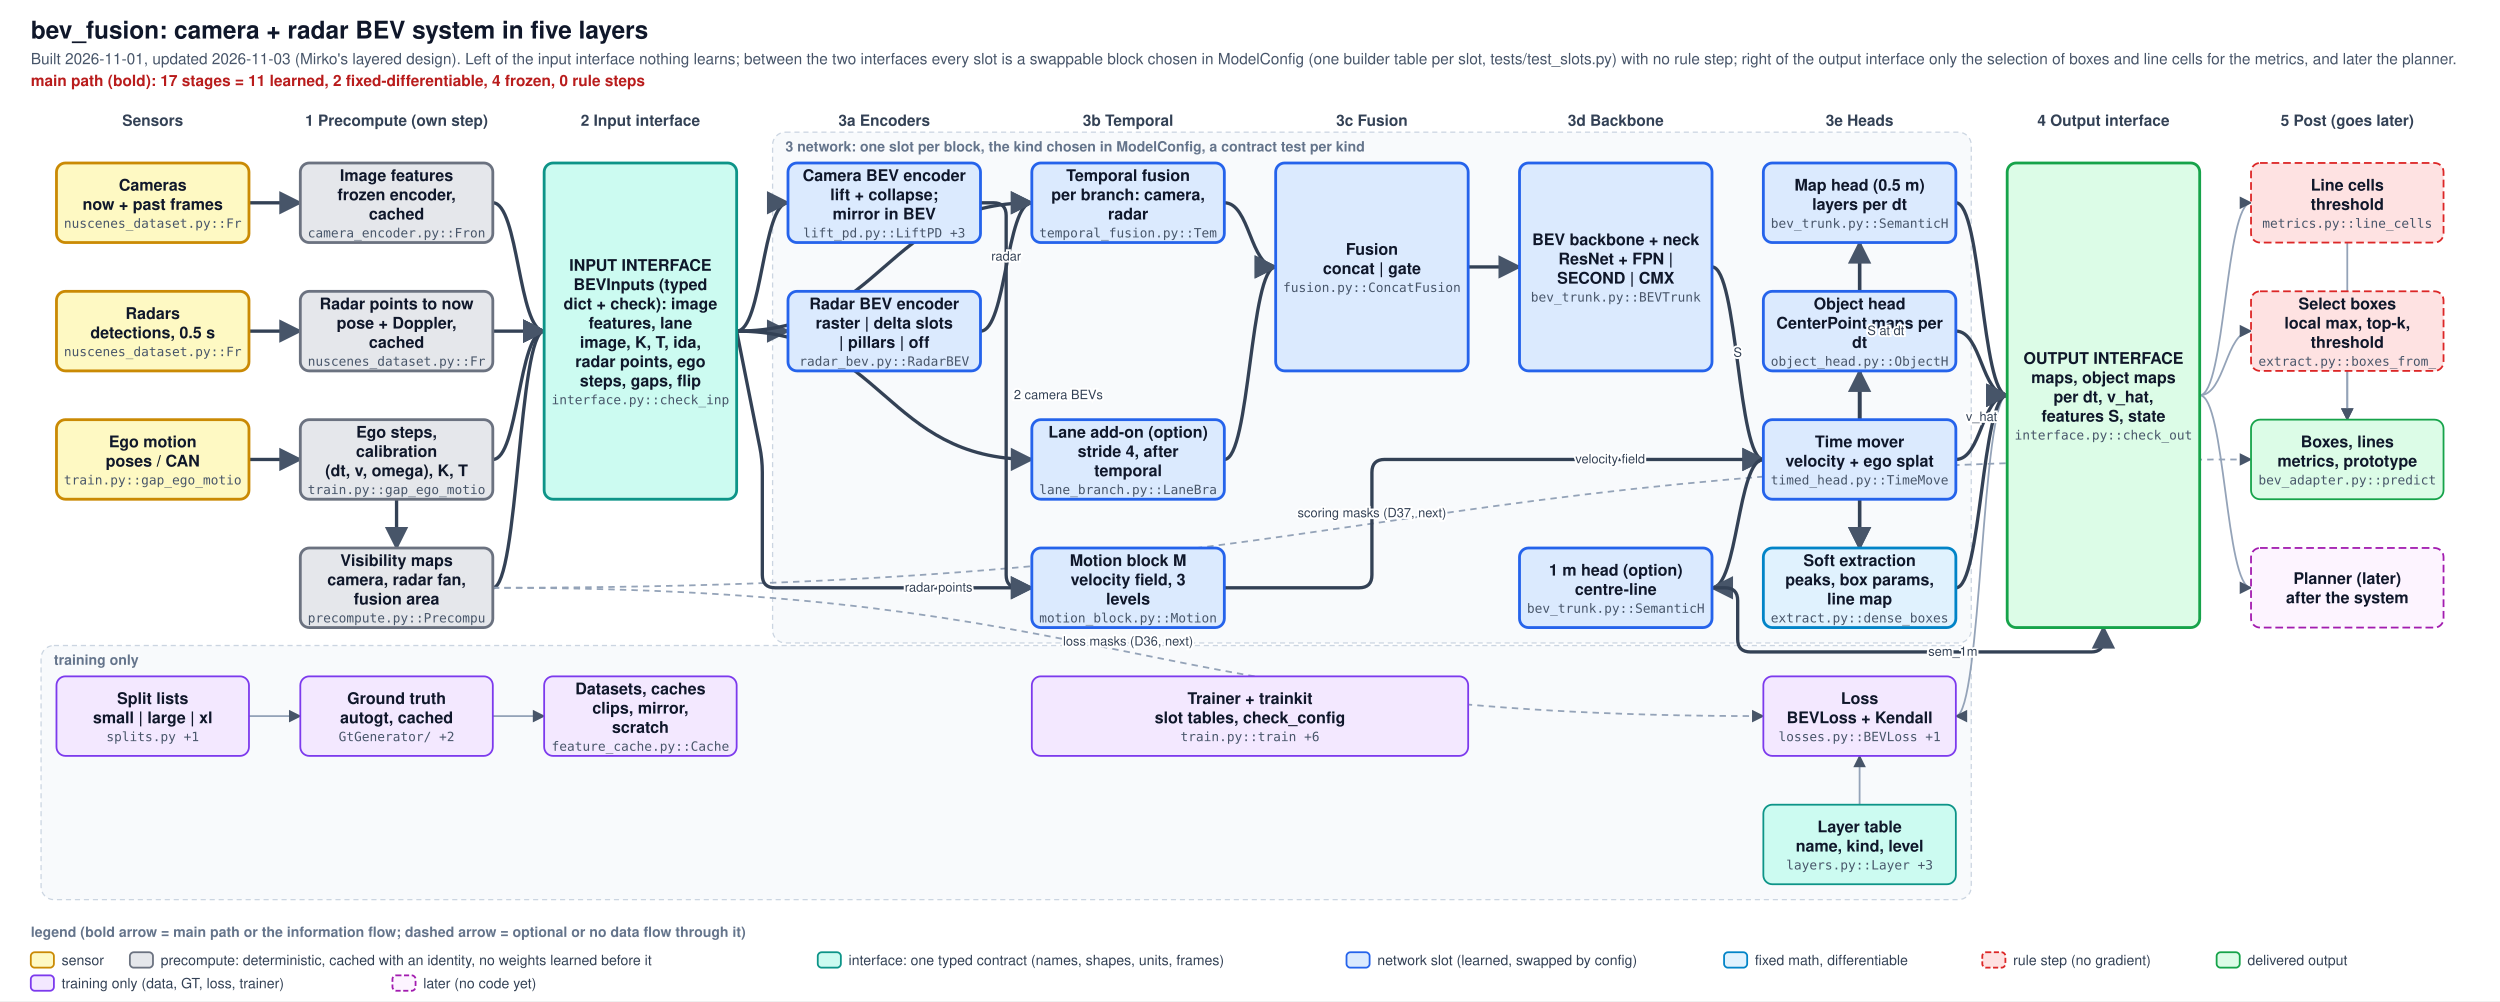
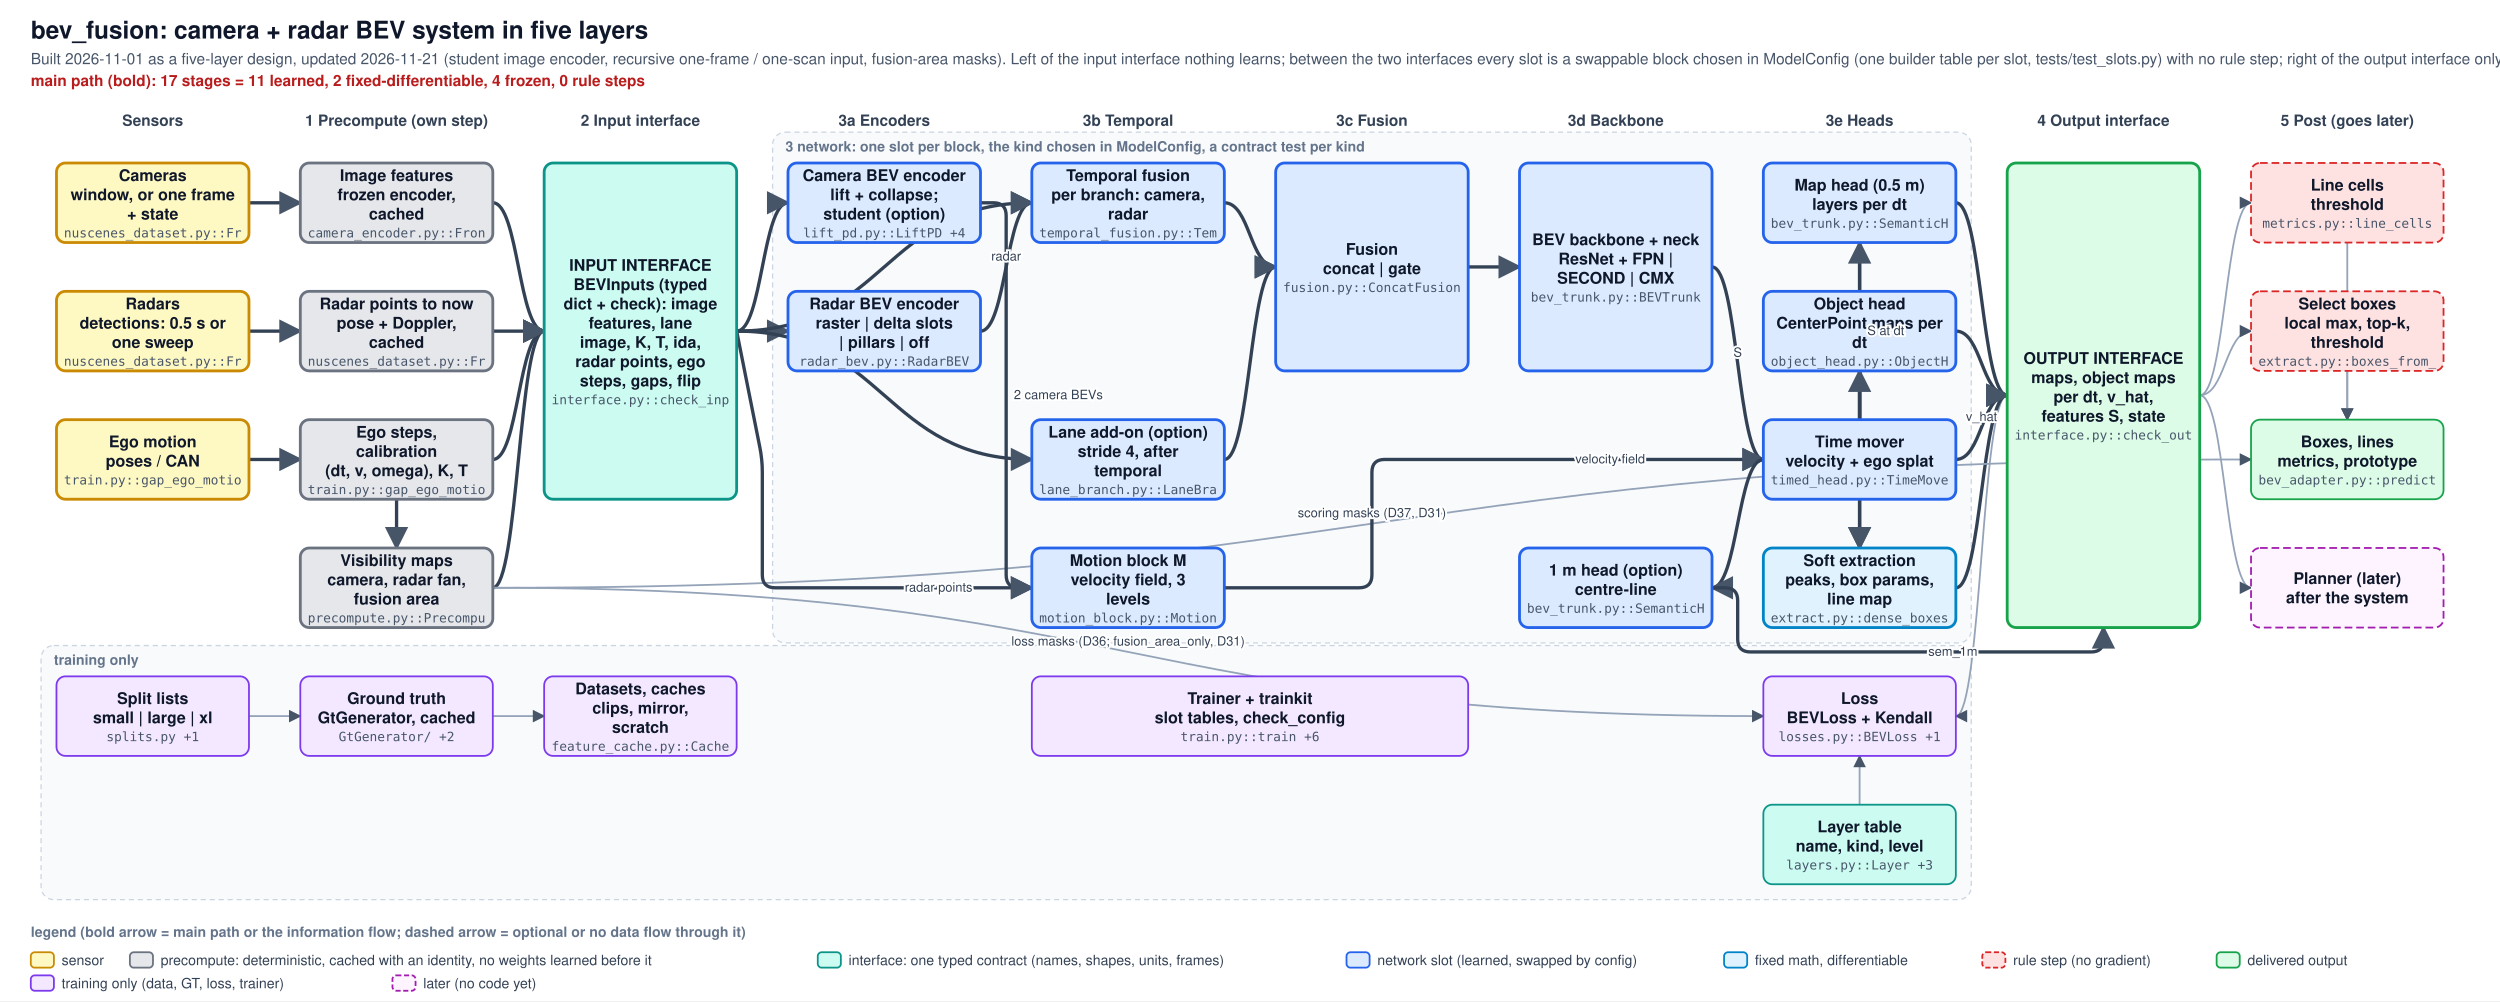
<svg xmlns="http://www.w3.org/2000/svg" viewBox="0 0 1948 780" width="1948" height="780" font-family="Segoe UI, Helvetica, Arial, sans-serif">
  <defs>
    <marker id="ah" viewBox="0 0 10 10" refX="9" refY="5" markerWidth="7" markerHeight="7" orient="auto-start-reverse">
      <path d="M0,0 L10,5 L0,10 z" fill="#475569" />
    </marker>
  </defs>
  <rect width="1948" height="780" fill="#ffffff" />
  <text x="24" y="30" font-size="19" font-weight="700" fill="#0f172a">bev_fusion: camera + radar BEV system in five layers</text>
-   <text x="24" y="50" font-size="12" fill="#475569">Built 2026-11-01, updated 2026-11-03 (Mirko's layered design). Left of the input interface nothing learns; between the two interfaces every slot is a swappable block chosen in ModelConfig (one builder table per slot, tests/test_slots.py) with no rule step; right of the output interface only the selection of boxes and line cells for the metrics, and later the planner.</text>
+   <text x="24" y="50" font-size="12" fill="#475569">Built 2026-11-01 as a five-layer design, updated 2026-11-21 (student image encoder, recursive one-frame / one-scan input, fusion-area masks). Left of the input interface nothing learns; between the two interfaces every slot is a swappable block chosen in ModelConfig (one builder table per slot, tests/test_slots.py) with no rule step; right of the output interface only the selection of boxes and line cells for the metrics, and later the planner.</text>
  <text x="24" y="67" font-size="12" font-weight="600" fill="#b91c1c">main path (bold): 17 stages = 11 learned, 2 fixed-differentiable, 4 frozen, 0 rule steps</text>
  <text x="119.0" y="98" font-size="12" font-weight="700" text-anchor="middle" fill="#334155">Sensors</text>
  <text x="309.0" y="98" font-size="12" font-weight="700" text-anchor="middle" fill="#334155">1 Precompute (own step)</text>
  <text x="499.0" y="98" font-size="12" font-weight="700" text-anchor="middle" fill="#334155">2 Input interface</text>
  <text x="689.0" y="98" font-size="12" font-weight="700" text-anchor="middle" fill="#334155">3a Encoders</text>
  <text x="879.0" y="98" font-size="12" font-weight="700" text-anchor="middle" fill="#334155">3b Temporal</text>
  <text x="1069.0" y="98" font-size="12" font-weight="700" text-anchor="middle" fill="#334155">3c Fusion</text>
  <text x="1259.0" y="98" font-size="12" font-weight="700" text-anchor="middle" fill="#334155">3d Backbone</text>
  <text x="1449.0" y="98" font-size="12" font-weight="700" text-anchor="middle" fill="#334155">3e Heads</text>
  <text x="1639.0" y="98" font-size="12" font-weight="700" text-anchor="middle" fill="#334155">4 Output interface</text>
  <text x="1829.0" y="98" font-size="12" font-weight="700" text-anchor="middle" fill="#334155">5 Post (goes later)</text>
  <rect x="602.0" y="103.0" width="934.0" height="398.0" rx="10" fill="#f8fafc" stroke="#cbd5e1" stroke-dasharray="4 3" />
  <rect x="32.0" y="503.0" width="1504.0" height="198.0" rx="10" fill="#f8fafc" stroke="#cbd5e1" stroke-dasharray="4 3" />
  <path d="M194.0,158.0 C214.0,158.0 214.0,158.0 234.0,158.0" fill="none" stroke="#334155" stroke-width="2.6" marker-end="url(#ah)" />
  <path d="M194.0,258.0 C214.0,258.0 214.0,258.0 234.0,258.0" fill="none" stroke="#334155" stroke-width="2.6" marker-end="url(#ah)" />
  <path d="M194.0,358.0 C214.0,358.0 214.0,358.0 234.0,358.0" fill="none" stroke="#334155" stroke-width="2.6" marker-end="url(#ah)" />
  <path d="M384.0,158.0 C404.0,158.0 404.0,258.0 424.0,258.0" fill="none" stroke="#334155" stroke-width="2.6" marker-end="url(#ah)" />
  <path d="M384.0,258.0 C404.0,258.0 404.0,258.0 424.0,258.0" fill="none" stroke="#334155" stroke-width="2.6" marker-end="url(#ah)" />
  <path d="M384.0,358.0 C404.0,358.0 404.0,258.0 424.0,258.0" fill="none" stroke="#334155" stroke-width="2.6" marker-end="url(#ah)" />
  <path d="M574.0,258.0 C594.0,258.0 594.0,158.0 614.0,158.0" fill="none" stroke="#334155" stroke-width="2.6" marker-end="url(#ah)" />
  <path d="M574.0,258.0 C594.0,258.0 594.0,258.0 614.0,258.0" fill="none" stroke="#334155" stroke-width="2.6" marker-end="url(#ah)" />
  <path d="M954.0,158.0 C974.0,158.0 974.0,208.0 994.0,208.0" fill="none" stroke="#334155" stroke-width="2.6" marker-end="url(#ah)" />
  <path d="M1144.0,208.0 C1164.0,208.0 1164.0,208.0 1184.0,208.0" fill="none" stroke="#334155" stroke-width="2.6" marker-end="url(#ah)" />
  <path d="M1334.0,208.0 C1354.0,208.0 1354.0,358.0 1374.0,358.0" fill="none" stroke="#334155" stroke-width="2.6" marker-end="url(#ah)" />
  <path d="M1524.0,158.0 C1544.0,158.0 1544.0,308.0 1564.0,308.0" fill="none" stroke="#334155" stroke-width="2.6" marker-end="url(#ah)" />
  <path d="M1524.0,258.0 C1544.0,258.0 1544.0,308.0 1564.0,308.0" fill="none" stroke="#334155" stroke-width="2.6" marker-end="url(#ah)" />
  <path d="M1714.0,308.0 C1734.0,308.0 1734.0,158.0 1754.0,158.0" fill="none" stroke="#94a3b8" stroke-width="1.4" marker-end="url(#ah)" />
  <path d="M1714.0,308.0 C1734.0,308.0 1734.0,258.0 1754.0,258.0" fill="none" stroke="#94a3b8" stroke-width="1.4" marker-end="url(#ah)" />
  <path d="M1829.0,189.0 C1829.0,258.0 1829.0,258.0 1829.0,327.0" fill="none" stroke="#94a3b8" stroke-width="1.4" marker-end="url(#ah)" />
  <path d="M1829.0,289.0 C1829.0,308.0 1829.0,308.0 1829.0,327.0" fill="none" stroke="#94a3b8" stroke-width="1.4" marker-end="url(#ah)" />
  <path d="M384.0,558.0 C404.0,558.0 404.0,558.0 424.0,558.0" fill="none" stroke="#94a3b8" stroke-width="1.4" marker-end="url(#ah)" />
  <path d="M1564.0,308.0 C1544.0,308.0 1544.0,558.0 1524.0,558.0" fill="none" stroke="#94a3b8" stroke-width="1.4" marker-end="url(#ah)" />
  <path d="M574.0,258.0 C689.0,258.0 689.0,358.0 804.0,358.0" fill="none" stroke="#334155" stroke-width="2.6" marker-end="url(#ah)" />
  <path d="M954.0,358.0 C974.0,358.0 974.0,208.0 994.0,208.0" fill="none" stroke="#334155" stroke-width="2.6" marker-end="url(#ah)" />
  <path d="M574.0,258.0 C689.0,258.0 689.0,158.0 804.0,158.0" fill="none" stroke="#334155" stroke-width="2.6" marker-end="url(#ah)" />
  <path d="M764.0,258.0 C784.0,258.0 784.0,158.0 804.0,158.0" fill="none" stroke="#334155" stroke-width="2.6" marker-end="url(#ah)" />
  <path d="M1449.0,189.0 C1449.0,308.0 1449.0,308.0 1449.0,427.0" fill="none" stroke="#334155" stroke-width="2.6" marker-end="url(#ah)" />
  <path d="M1449.0,289.0 C1449.0,358.0 1449.0,358.0 1449.0,427.0" fill="none" stroke="#334155" stroke-width="2.6" marker-end="url(#ah)" />
  <path d="M1524.0,458.0 C1544.0,458.0 1544.0,308.0 1564.0,308.0" fill="none" stroke="#334155" stroke-width="2.6" marker-end="url(#ah)" />
  <path d="M1714.0,308.0 C1734.0,308.0 1734.0,458.0 1754.0,458.0" fill="none" stroke="#94a3b8" stroke-width="1.4" marker-end="url(#ah)" />
  <path d="M309.0,389.0 C309.0,408.0 309.0,408.0 309.0,427.0" fill="none" stroke="#334155" stroke-width="2.6" marker-end="url(#ah)" />
  <path d="M384.0,458.0 C404.0,458.0 404.0,258.0 424.0,258.0" fill="none" stroke="#334155" stroke-width="2.6" marker-end="url(#ah)" />
-   <path d="M384.0,458.0 C879.0,458.0 879.0,558.0 1374.0,558.0" fill="none" stroke="#94a3b8" stroke-width="1.4" stroke-dasharray="5 4" marker-end="url(#ah)" />
-   <path d="M384.0,458.0 C1069.0,458.0 1069.0,358.0 1754.0,358.0" fill="none" stroke="#94a3b8" stroke-width="1.4" stroke-dasharray="5 4" marker-end="url(#ah)" />
+   <path d="M384.0,458.0 C879.0,458.0 879.0,558.0 1374.0,558.0" fill="none" stroke="#94a3b8" stroke-width="1.4" marker-end="url(#ah)" />
+   <path d="M384.0,458.0 C1069.0,458.0 1069.0,358.0 1754.0,358.0" fill="none" stroke="#94a3b8" stroke-width="1.4" marker-end="url(#ah)" />
  <path d="M1449.0,327.0 C1449.0,258.0 1449.0,258.0 1449.0,189.0" fill="none" stroke="#334155" stroke-width="2.6" marker-end="url(#ah)" />
  <path d="M1449.0,327.0 C1449.0,308.0 1449.0,308.0 1449.0,289.0" fill="none" stroke="#334155" stroke-width="2.6" marker-end="url(#ah)" />
  <path d="M1524.0,358.0 C1544.0,358.0 1544.0,308.0 1564.0,308.0" fill="none" stroke="#334155" stroke-width="2.6" marker-end="url(#ah)" />
  <path d="M764.0,158.0 L774.0,158.0 Q784.0,158.0 784.0,168.0 L784.0,448.0 Q784.0,458.0 794.0,458.0 L804.0,458.0" fill="none" stroke="#334155" stroke-width="2.6" marker-end="url(#ah)" />
  <path d="M574.0,258.0 L592.0,348.2 Q594.0,358.0 594.0,368.0 L594.0,448.0 Q594.0,458.0 604.0,458.0 L804.0,458.0" fill="none" stroke="#334155" stroke-width="2.6" marker-end="url(#ah)" />
  <path d="M954.0,458.0 L1059.0,458.0 Q1069.0,458.0 1069.0,448.0 L1069.0,368.0 Q1069.0,358.0 1079.0,358.0 L1374.0,358.0" fill="none" stroke="#334155" stroke-width="2.6" marker-end="url(#ah)" />
  <path d="M1374.0,358.0 C1354.0,358.0 1354.0,458.0 1334.0,458.0" fill="none" stroke="#334155" stroke-width="2.6" marker-end="url(#ah)" />
  <path d="M1334.0,458.0 L1344.0,458.0 Q1354.0,458.0 1354.0,468.0 L1354.0,498.0 Q1354.0,508.0 1364.0,508.0 L1629.5,508.0 Q1639.0,508.0 1639.0,498.5 L1639.0,489.0" fill="none" stroke="#334155" stroke-width="2.6" marker-end="url(#ah)" />
  <path d="M1449.0,627.0 C1449.0,608.0 1449.0,608.0 1449.0,589.0" fill="none" stroke="#94a3b8" stroke-width="1.4" marker-end="url(#ah)" />
  <path d="M194.0,558.0 C214.0,558.0 214.0,558.0 234.0,558.0" fill="none" stroke="#94a3b8" stroke-width="1.4" marker-end="url(#ah)" />
  <g>
    <rect x="44" y="127.0" width="150" height="62" rx="7" fill="#fef9c3" stroke="#ca8a04" stroke-width="2.2" />
-     <text x="119.0" y="148.5" font-size="12.5" font-weight="600" text-anchor="middle" fill="#0f172a">Cameras</text>
-     <text x="119.0" y="163.5" font-size="12.5" font-weight="600" text-anchor="middle" fill="#0f172a">now + past frames</text>
-     <text x="119.0" y="177.5" font-size="10" text-anchor="middle" fill="#475569" font-family="Consolas, Menlo, monospace">nuscenes_dataset.py::Fr</text>
+     <text x="119.0" y="141.0" font-size="12.5" font-weight="600" text-anchor="middle" fill="#0f172a">Cameras</text>
+     <text x="119.0" y="156.0" font-size="12.5" font-weight="600" text-anchor="middle" fill="#0f172a">window, or one frame</text>
+     <text x="119.0" y="171.0" font-size="12.5" font-weight="600" text-anchor="middle" fill="#0f172a">+ state</text>
+     <text x="119.0" y="185.0" font-size="10" text-anchor="middle" fill="#475569" font-family="Consolas, Menlo, monospace">nuscenes_dataset.py::Fr</text>
  </g>
  <g>
    <rect x="44" y="227.0" width="150" height="62" rx="7" fill="#fef9c3" stroke="#ca8a04" stroke-width="2.2" />
-     <text x="119.0" y="248.5" font-size="12.5" font-weight="600" text-anchor="middle" fill="#0f172a">Radars</text>
-     <text x="119.0" y="263.5" font-size="12.5" font-weight="600" text-anchor="middle" fill="#0f172a">detections, 0.5 s</text>
-     <text x="119.0" y="277.5" font-size="10" text-anchor="middle" fill="#475569" font-family="Consolas, Menlo, monospace">nuscenes_dataset.py::Fr</text>
+     <text x="119.0" y="241.0" font-size="12.5" font-weight="600" text-anchor="middle" fill="#0f172a">Radars</text>
+     <text x="119.0" y="256.0" font-size="12.5" font-weight="600" text-anchor="middle" fill="#0f172a">detections: 0.5 s or</text>
+     <text x="119.0" y="271.0" font-size="12.5" font-weight="600" text-anchor="middle" fill="#0f172a">one sweep</text>
+     <text x="119.0" y="285.0" font-size="10" text-anchor="middle" fill="#475569" font-family="Consolas, Menlo, monospace">nuscenes_dataset.py::Fr</text>
  </g>
  <g>
    <rect x="44" y="327.0" width="150" height="62" rx="7" fill="#fef9c3" stroke="#ca8a04" stroke-width="2.2" />
    <text x="119.0" y="348.5" font-size="12.5" font-weight="600" text-anchor="middle" fill="#0f172a">Ego motion</text>
    <text x="119.0" y="363.5" font-size="12.5" font-weight="600" text-anchor="middle" fill="#0f172a">poses / CAN</text>
    <text x="119.0" y="377.5" font-size="10" text-anchor="middle" fill="#475569" font-family="Consolas, Menlo, monospace">train.py::gap_ego_motio</text>
  </g>
  <g>
    <rect x="234" y="127.0" width="150" height="62" rx="7" fill="#e5e7eb" stroke="#6b7280" stroke-width="2.2" />
    <text x="309.0" y="141.0" font-size="12.5" font-weight="600" text-anchor="middle" fill="#0f172a">Image features</text>
    <text x="309.0" y="156.0" font-size="12.5" font-weight="600" text-anchor="middle" fill="#0f172a">frozen encoder,</text>
    <text x="309.0" y="171.0" font-size="12.5" font-weight="600" text-anchor="middle" fill="#0f172a">cached</text>
    <text x="309.0" y="185.0" font-size="10" text-anchor="middle" fill="#475569" font-family="Consolas, Menlo, monospace">camera_encoder.py::Fron</text>
  </g>
  <g>
    <rect x="234" y="227.0" width="150" height="62" rx="7" fill="#e5e7eb" stroke="#6b7280" stroke-width="2.2" />
    <text x="309.0" y="241.0" font-size="12.5" font-weight="600" text-anchor="middle" fill="#0f172a">Radar points to now</text>
    <text x="309.0" y="256.0" font-size="12.5" font-weight="600" text-anchor="middle" fill="#0f172a">pose + Doppler,</text>
    <text x="309.0" y="271.0" font-size="12.5" font-weight="600" text-anchor="middle" fill="#0f172a">cached</text>
    <text x="309.0" y="285.0" font-size="10" text-anchor="middle" fill="#475569" font-family="Consolas, Menlo, monospace">nuscenes_dataset.py::Fr</text>
  </g>
  <g>
    <rect x="234" y="327.0" width="150" height="62" rx="7" fill="#e5e7eb" stroke="#6b7280" stroke-width="2.2" />
    <text x="309.0" y="341.0" font-size="12.5" font-weight="600" text-anchor="middle" fill="#0f172a">Ego steps,</text>
    <text x="309.0" y="356.0" font-size="12.5" font-weight="600" text-anchor="middle" fill="#0f172a">calibration</text>
    <text x="309.0" y="371.0" font-size="12.5" font-weight="600" text-anchor="middle" fill="#0f172a">(dt, v, omega), K, T</text>
    <text x="309.0" y="385.0" font-size="10" text-anchor="middle" fill="#475569" font-family="Consolas, Menlo, monospace">train.py::gap_ego_motio</text>
  </g>
  <g>
    <rect x="424" y="127.0" width="150" height="262" rx="7" fill="#ccfbf1" stroke="#0d9488" stroke-width="2.2" />
    <text x="499.0" y="211.0" font-size="12.5" font-weight="600" text-anchor="middle" fill="#0f172a">INPUT INTERFACE</text>
    <text x="499.0" y="226.0" font-size="12.5" font-weight="600" text-anchor="middle" fill="#0f172a">BEVInputs (typed</text>
    <text x="499.0" y="241.0" font-size="12.5" font-weight="600" text-anchor="middle" fill="#0f172a">dict + check): image</text>
    <text x="499.0" y="256.0" font-size="12.5" font-weight="600" text-anchor="middle" fill="#0f172a">features, lane</text>
    <text x="499.0" y="271.0" font-size="12.5" font-weight="600" text-anchor="middle" fill="#0f172a">image, K, T, ida,</text>
    <text x="499.0" y="286.0" font-size="12.5" font-weight="600" text-anchor="middle" fill="#0f172a">radar points, ego</text>
    <text x="499.0" y="301.0" font-size="12.5" font-weight="600" text-anchor="middle" fill="#0f172a">steps, gaps, flip</text>
    <text x="499.0" y="315.0" font-size="10" text-anchor="middle" fill="#475569" font-family="Consolas, Menlo, monospace">interface.py::check_inp</text>
  </g>
  <g>
    <rect x="614" y="127.0" width="150" height="62" rx="7" fill="#dbeafe" stroke="#2563eb" stroke-width="2.2" />
    <text x="689.0" y="141.0" font-size="12.5" font-weight="600" text-anchor="middle" fill="#0f172a">Camera BEV encoder</text>
    <text x="689.0" y="156.0" font-size="12.5" font-weight="600" text-anchor="middle" fill="#0f172a">lift + collapse;</text>
-     <text x="689.0" y="171.0" font-size="12.5" font-weight="600" text-anchor="middle" fill="#0f172a">mirror in BEV</text>
-     <text x="689.0" y="185.0" font-size="10" text-anchor="middle" fill="#475569" font-family="Consolas, Menlo, monospace">lift_pd.py::LiftPD +3</text>
+     <text x="689.0" y="171.0" font-size="12.5" font-weight="600" text-anchor="middle" fill="#0f172a">student (option)</text>
+     <text x="689.0" y="185.0" font-size="10" text-anchor="middle" fill="#475569" font-family="Consolas, Menlo, monospace">lift_pd.py::LiftPD +4</text>
  </g>
  <g>
    <rect x="614" y="227.0" width="150" height="62" rx="7" fill="#dbeafe" stroke="#2563eb" stroke-width="2.2" />
    <text x="689.0" y="241.0" font-size="12.5" font-weight="600" text-anchor="middle" fill="#0f172a">Radar BEV encoder</text>
    <text x="689.0" y="256.0" font-size="12.5" font-weight="600" text-anchor="middle" fill="#0f172a">raster | delta slots</text>
    <text x="689.0" y="271.0" font-size="12.5" font-weight="600" text-anchor="middle" fill="#0f172a">| pillars | off</text>
    <text x="689.0" y="285.0" font-size="10" text-anchor="middle" fill="#475569" font-family="Consolas, Menlo, monospace">radar_bev.py::RadarBEV </text>
  </g>
  <g>
    <rect x="804" y="127.0" width="150" height="62" rx="7" fill="#dbeafe" stroke="#2563eb" stroke-width="2.2" />
    <text x="879.0" y="141.0" font-size="12.5" font-weight="600" text-anchor="middle" fill="#0f172a">Temporal fusion</text>
    <text x="879.0" y="156.0" font-size="12.5" font-weight="600" text-anchor="middle" fill="#0f172a">per branch: camera,</text>
    <text x="879.0" y="171.0" font-size="12.5" font-weight="600" text-anchor="middle" fill="#0f172a">radar</text>
    <text x="879.0" y="185.0" font-size="10" text-anchor="middle" fill="#475569" font-family="Consolas, Menlo, monospace">temporal_fusion.py::Tem</text>
  </g>
  <g>
    <rect x="994" y="127.0" width="150" height="162" rx="7" fill="#dbeafe" stroke="#2563eb" stroke-width="2.2" />
    <text x="1069.0" y="198.5" font-size="12.5" font-weight="600" text-anchor="middle" fill="#0f172a">Fusion</text>
    <text x="1069.0" y="213.5" font-size="12.5" font-weight="600" text-anchor="middle" fill="#0f172a">concat | gate</text>
    <text x="1069.0" y="227.5" font-size="10" text-anchor="middle" fill="#475569" font-family="Consolas, Menlo, monospace">fusion.py::ConcatFusion</text>
  </g>
  <g>
    <rect x="1184" y="127.0" width="150" height="162" rx="7" fill="#dbeafe" stroke="#2563eb" stroke-width="2.2" />
    <text x="1259.0" y="191.0" font-size="12.5" font-weight="600" text-anchor="middle" fill="#0f172a">BEV backbone + neck</text>
    <text x="1259.0" y="206.0" font-size="12.5" font-weight="600" text-anchor="middle" fill="#0f172a">ResNet + FPN |</text>
    <text x="1259.0" y="221.0" font-size="12.5" font-weight="600" text-anchor="middle" fill="#0f172a">SECOND | CMX</text>
    <text x="1259.0" y="235.0" font-size="10" text-anchor="middle" fill="#475569" font-family="Consolas, Menlo, monospace">bev_trunk.py::BEVTrunk </text>
  </g>
  <g>
    <rect x="1374" y="327.0" width="150" height="62" rx="7" fill="#dbeafe" stroke="#2563eb" stroke-width="2.2" />
    <text x="1449.0" y="348.5" font-size="12.5" font-weight="600" text-anchor="middle" fill="#0f172a">Time mover</text>
    <text x="1449.0" y="363.5" font-size="12.5" font-weight="600" text-anchor="middle" fill="#0f172a">velocity + ego splat</text>
    <text x="1449.0" y="377.5" font-size="10" text-anchor="middle" fill="#475569" font-family="Consolas, Menlo, monospace">timed_head.py::TimeMove</text>
  </g>
  <g>
    <rect x="1374" y="127.0" width="150" height="62" rx="7" fill="#dbeafe" stroke="#2563eb" stroke-width="2.2" />
    <text x="1449.0" y="148.5" font-size="12.5" font-weight="600" text-anchor="middle" fill="#0f172a">Map head (0.5 m)</text>
    <text x="1449.0" y="163.5" font-size="12.5" font-weight="600" text-anchor="middle" fill="#0f172a">layers per dt</text>
    <text x="1449.0" y="177.5" font-size="10" text-anchor="middle" fill="#475569" font-family="Consolas, Menlo, monospace">bev_trunk.py::SemanticH</text>
  </g>
  <g>
    <rect x="1374" y="227.0" width="150" height="62" rx="7" fill="#dbeafe" stroke="#2563eb" stroke-width="2.2" />
    <text x="1449.0" y="241.0" font-size="12.5" font-weight="600" text-anchor="middle" fill="#0f172a">Object head</text>
    <text x="1449.0" y="256.0" font-size="12.5" font-weight="600" text-anchor="middle" fill="#0f172a">CenterPoint maps per</text>
    <text x="1449.0" y="271.0" font-size="12.5" font-weight="600" text-anchor="middle" fill="#0f172a">dt</text>
    <text x="1449.0" y="285.0" font-size="10" text-anchor="middle" fill="#475569" font-family="Consolas, Menlo, monospace">object_head.py::ObjectH</text>
  </g>
  <g>
    <rect x="1754" y="427.0" width="150" height="62" rx="7" fill="#fdf4ff" stroke="#a21caf" stroke-width="1.4" stroke-dasharray="6 3" />
    <text x="1829.0" y="455.0" font-size="12.5" font-weight="600" text-anchor="middle" fill="#0f172a">Planner (later)</text>
    <text x="1829.0" y="470.0" font-size="12.5" font-weight="600" text-anchor="middle" fill="#0f172a">after the system</text>
  </g>
  <g>
    <rect x="1564" y="127.0" width="150" height="362" rx="7" fill="#dcfce7" stroke="#16a34a" stroke-width="2.2" />
    <text x="1639.0" y="283.5" font-size="12.5" font-weight="600" text-anchor="middle" fill="#0f172a">OUTPUT INTERFACE</text>
    <text x="1639.0" y="298.5" font-size="12.5" font-weight="600" text-anchor="middle" fill="#0f172a">maps, object maps</text>
    <text x="1639.0" y="313.5" font-size="12.5" font-weight="600" text-anchor="middle" fill="#0f172a">per dt, v_hat,</text>
    <text x="1639.0" y="328.5" font-size="12.5" font-weight="600" text-anchor="middle" fill="#0f172a">features S, state</text>
    <text x="1639.0" y="342.5" font-size="10" text-anchor="middle" fill="#475569" font-family="Consolas, Menlo, monospace">interface.py::check_out</text>
  </g>
  <g>
    <rect x="1754" y="127.0" width="150" height="62" rx="7" fill="#fee2e2" stroke="#dc2626" stroke-width="1.4" stroke-dasharray="6 3" />
    <text x="1829.0" y="148.5" font-size="12.5" font-weight="600" text-anchor="middle" fill="#0f172a">Line cells</text>
    <text x="1829.0" y="163.5" font-size="12.5" font-weight="600" text-anchor="middle" fill="#0f172a">threshold</text>
    <text x="1829.0" y="177.5" font-size="10" text-anchor="middle" fill="#475569" font-family="Consolas, Menlo, monospace">metrics.py::line_cells</text>
  </g>
  <g>
    <rect x="1754" y="227.0" width="150" height="62" rx="7" fill="#fee2e2" stroke="#dc2626" stroke-width="1.4" stroke-dasharray="6 3" />
    <text x="1829.0" y="241.0" font-size="12.5" font-weight="600" text-anchor="middle" fill="#0f172a">Select boxes</text>
    <text x="1829.0" y="256.0" font-size="12.5" font-weight="600" text-anchor="middle" fill="#0f172a">local max, top-k,</text>
    <text x="1829.0" y="271.0" font-size="12.5" font-weight="600" text-anchor="middle" fill="#0f172a">threshold</text>
    <text x="1829.0" y="285.0" font-size="10" text-anchor="middle" fill="#475569" font-family="Consolas, Menlo, monospace">extract.py::boxes_from_</text>
  </g>
  <g>
    <rect x="1754" y="327.0" width="150" height="62" rx="7" fill="#dcfce7" stroke="#16a34a" stroke-width="1.4" />
    <text x="1829.0" y="348.5" font-size="12.5" font-weight="600" text-anchor="middle" fill="#0f172a">Boxes, lines</text>
    <text x="1829.0" y="363.5" font-size="12.5" font-weight="600" text-anchor="middle" fill="#0f172a">metrics, prototype</text>
    <text x="1829.0" y="377.5" font-size="10" text-anchor="middle" fill="#475569" font-family="Consolas, Menlo, monospace">bev_adapter.py::predict</text>
  </g>
  <g>
    <rect x="234" y="527.0" width="150" height="62" rx="7" fill="#f3e8ff" stroke="#7c3aed" stroke-width="1.4" />
    <text x="309.0" y="548.5" font-size="12.5" font-weight="600" text-anchor="middle" fill="#0f172a">Ground truth</text>
-     <text x="309.0" y="563.5" font-size="12.5" font-weight="600" text-anchor="middle" fill="#0f172a">autogt, cached</text>
+     <text x="309.0" y="563.5" font-size="12.5" font-weight="600" text-anchor="middle" fill="#0f172a">GtGenerator, cached</text>
    <text x="309.0" y="577.5" font-size="10" text-anchor="middle" fill="#475569" font-family="Consolas, Menlo, monospace">GtGenerator/ +2</text>
  </g>
  <g>
    <rect x="424" y="527.0" width="150" height="62" rx="7" fill="#f3e8ff" stroke="#7c3aed" stroke-width="1.4" />
    <text x="499.0" y="541.0" font-size="12.5" font-weight="600" text-anchor="middle" fill="#0f172a">Datasets, caches</text>
    <text x="499.0" y="556.0" font-size="12.5" font-weight="600" text-anchor="middle" fill="#0f172a">clips, mirror,</text>
    <text x="499.0" y="571.0" font-size="12.5" font-weight="600" text-anchor="middle" fill="#0f172a">scratch</text>
    <text x="499.0" y="585.0" font-size="10" text-anchor="middle" fill="#475569" font-family="Consolas, Menlo, monospace">feature_cache.py::Cache</text>
  </g>
  <g>
    <rect x="804" y="527.0" width="340" height="62" rx="7" fill="#f3e8ff" stroke="#7c3aed" stroke-width="1.4" />
    <text x="974.0" y="548.5" font-size="12.5" font-weight="600" text-anchor="middle" fill="#0f172a">Trainer + trainkit</text>
    <text x="974.0" y="563.5" font-size="12.5" font-weight="600" text-anchor="middle" fill="#0f172a">slot tables, check_config</text>
    <text x="974.0" y="577.5" font-size="10" text-anchor="middle" fill="#475569" font-family="Consolas, Menlo, monospace">train.py::train +6</text>
  </g>
  <g>
    <rect x="1374" y="527.0" width="150" height="62" rx="7" fill="#f3e8ff" stroke="#7c3aed" stroke-width="1.4" />
    <text x="1449.0" y="548.5" font-size="12.5" font-weight="600" text-anchor="middle" fill="#0f172a">Loss</text>
    <text x="1449.0" y="563.5" font-size="12.5" font-weight="600" text-anchor="middle" fill="#0f172a">BEVLoss + Kendall</text>
    <text x="1449.0" y="577.5" font-size="10" text-anchor="middle" fill="#475569" font-family="Consolas, Menlo, monospace">losses.py::BEVLoss +1</text>
  </g>
  <g>
    <rect x="804" y="327.0" width="150" height="62" rx="7" fill="#dbeafe" stroke="#2563eb" stroke-width="2.2" />
    <text x="879.0" y="341.0" font-size="12.5" font-weight="600" text-anchor="middle" fill="#0f172a">Lane add-on (option)</text>
    <text x="879.0" y="356.0" font-size="12.5" font-weight="600" text-anchor="middle" fill="#0f172a">stride 4, after</text>
    <text x="879.0" y="371.0" font-size="12.5" font-weight="600" text-anchor="middle" fill="#0f172a">temporal</text>
    <text x="879.0" y="385.0" font-size="10" text-anchor="middle" fill="#475569" font-family="Consolas, Menlo, monospace">lane_branch.py::LaneBra</text>
  </g>
  <g>
    <rect x="1374" y="427.0" width="150" height="62" rx="7" fill="#e0f2fe" stroke="#0284c7" stroke-width="2.2" />
    <text x="1449.0" y="441.0" font-size="12.5" font-weight="600" text-anchor="middle" fill="#0f172a">Soft extraction</text>
    <text x="1449.0" y="456.0" font-size="12.5" font-weight="600" text-anchor="middle" fill="#0f172a">peaks, box params,</text>
    <text x="1449.0" y="471.0" font-size="12.5" font-weight="600" text-anchor="middle" fill="#0f172a">line map</text>
    <text x="1449.0" y="485.0" font-size="10" text-anchor="middle" fill="#475569" font-family="Consolas, Menlo, monospace">extract.py::dense_boxes</text>
  </g>
  <g>
    <rect x="234" y="427.0" width="150" height="62" rx="7" fill="#e5e7eb" stroke="#6b7280" stroke-width="2.2" />
    <text x="309.0" y="441.0" font-size="12.5" font-weight="600" text-anchor="middle" fill="#0f172a">Visibility maps</text>
    <text x="309.0" y="456.0" font-size="12.5" font-weight="600" text-anchor="middle" fill="#0f172a">camera, radar fan,</text>
    <text x="309.0" y="471.0" font-size="12.5" font-weight="600" text-anchor="middle" fill="#0f172a">fusion area</text>
    <text x="309.0" y="485.0" font-size="10" text-anchor="middle" fill="#475569" font-family="Consolas, Menlo, monospace">precompute.py::Precompu</text>
  </g>
  <g>
    <rect x="804" y="427.0" width="150" height="62" rx="7" fill="#dbeafe" stroke="#2563eb" stroke-width="2.2" />
    <text x="879.0" y="441.0" font-size="12.5" font-weight="600" text-anchor="middle" fill="#0f172a">Motion block M</text>
    <text x="879.0" y="456.0" font-size="12.5" font-weight="600" text-anchor="middle" fill="#0f172a">velocity field, 3</text>
    <text x="879.0" y="471.0" font-size="12.5" font-weight="600" text-anchor="middle" fill="#0f172a">levels</text>
    <text x="879.0" y="485.0" font-size="10" text-anchor="middle" fill="#475569" font-family="Consolas, Menlo, monospace">motion_block.py::Motion</text>
  </g>
  <g>
    <rect x="1184" y="427.0" width="150" height="62" rx="7" fill="#dbeafe" stroke="#2563eb" stroke-width="2.2" />
    <text x="1259.0" y="448.5" font-size="12.5" font-weight="600" text-anchor="middle" fill="#0f172a">1 m head (option)</text>
    <text x="1259.0" y="463.5" font-size="12.5" font-weight="600" text-anchor="middle" fill="#0f172a">centre-line</text>
    <text x="1259.0" y="477.5" font-size="10" text-anchor="middle" fill="#475569" font-family="Consolas, Menlo, monospace">bev_trunk.py::SemanticH</text>
  </g>
  <g>
    <rect x="1374" y="627.0" width="150" height="62" rx="7" fill="#ccfbf1" stroke="#0d9488" stroke-width="1.4" />
    <text x="1449.0" y="648.5" font-size="12.5" font-weight="600" text-anchor="middle" fill="#0f172a">Layer table</text>
    <text x="1449.0" y="663.5" font-size="12.5" font-weight="600" text-anchor="middle" fill="#0f172a">name, kind, level</text>
    <text x="1449.0" y="677.5" font-size="10" text-anchor="middle" fill="#475569" font-family="Consolas, Menlo, monospace">layers.py::Layer +3</text>
  </g>
  <g>
    <rect x="44" y="527.0" width="150" height="62" rx="7" fill="#f3e8ff" stroke="#7c3aed" stroke-width="1.4" />
    <text x="119.0" y="548.5" font-size="12.5" font-weight="600" text-anchor="middle" fill="#0f172a">Split lists</text>
    <text x="119.0" y="563.5" font-size="12.5" font-weight="600" text-anchor="middle" fill="#0f172a">small | large | xl</text>
    <text x="119.0" y="577.5" font-size="10" text-anchor="middle" fill="#475569" font-family="Consolas, Menlo, monospace">splits.py +1</text>
  </g>
  <text x="612.0" y="118.0" font-size="11" font-weight="600" fill="#64748b" stroke="#f8fafc" stroke-width="4" paint-order="stroke">3 network: one slot per block, the kind chosen in ModelConfig, a contract test per kind</text>
  <text x="42.0" y="518.0" font-size="11" font-weight="600" fill="#64748b" stroke="#f8fafc" stroke-width="4" paint-order="stroke">training only</text>
  <text x="1354.0" y="278.0" font-size="10" text-anchor="middle" fill="#334155" stroke="#ffffff" stroke-width="3" paint-order="stroke">S</text>
  <text x="784.0" y="203.0" font-size="10" text-anchor="middle" fill="#334155" stroke="#ffffff" stroke-width="3" paint-order="stroke">radar</text>
-   <text x="879.0" y="503.0" font-size="10" text-anchor="middle" fill="#334155" stroke="#ffffff" stroke-width="3" paint-order="stroke">loss masks (D36, next)</text>
-   <text x="1069.0" y="403.0" font-size="10" text-anchor="middle" fill="#334155" stroke="#ffffff" stroke-width="3" paint-order="stroke">scoring masks (D37, next)</text>
+   <text x="879.0" y="503.0" font-size="10" text-anchor="middle" fill="#334155" stroke="#ffffff" stroke-width="3" paint-order="stroke">loss masks (D36; fusion_area_only, D31)</text>
+   <text x="1069.0" y="403.0" font-size="10" text-anchor="middle" fill="#334155" stroke="#ffffff" stroke-width="3" paint-order="stroke">scoring masks (D37, D31)</text>
  <text x="1455.0" y="261.0" font-size="10" text-anchor="start" fill="#334155" stroke="#ffffff" stroke-width="3" paint-order="stroke">S at dt</text>
  <text x="1544.0" y="328.0" font-size="10" text-anchor="middle" fill="#334155" stroke="#ffffff" stroke-width="3" paint-order="stroke">v_hat</text>
  <text x="790.0" y="311.0" font-size="10" text-anchor="start" fill="#334155" stroke="#ffffff" stroke-width="3" paint-order="stroke">2 camera BEVs</text>
  <text x="705.0" y="461.0" font-size="10" text-anchor="start" fill="#334155" stroke="#ffffff" stroke-width="3" paint-order="stroke">radar points</text>
  <text x="1227.5" y="361.0" font-size="10" text-anchor="start" fill="#334155" stroke="#ffffff" stroke-width="3" paint-order="stroke">velocity field</text>
  <text x="1502.5" y="511.0" font-size="10" text-anchor="start" fill="#334155" stroke="#ffffff" stroke-width="3" paint-order="stroke">sem_1m</text>
  <text x="24" y="730" font-size="11" font-weight="600" fill="#64748b">legend (bold arrow = main path or the information flow; dashed arrow = optional or no data flow through it)</text>
  <rect x="24" y="742" width="18" height="12" rx="3" fill="#fef9c3" stroke="#ca8a04" stroke-width="1.4" />
  <text x="48" y="752" font-size="11" fill="#334155">sensor</text>
  <rect x="101.2" y="742" width="18" height="12" rx="3" fill="#e5e7eb" stroke="#6b7280" stroke-width="1.4" />
  <text x="125.2" y="752" font-size="11" fill="#334155">precompute: deterministic, cached with an identity, no weights learned before it</text>
  <rect x="637.2" y="742" width="18" height="12" rx="3" fill="#ccfbf1" stroke="#0d9488" stroke-width="1.4" />
  <text x="661.2" y="752" font-size="11" fill="#334155">interface: one typed contract (names, shapes, units, frames)</text>
  <rect x="1049.2" y="742" width="18" height="12" rx="3" fill="#dbeafe" stroke="#2563eb" stroke-width="1.4" />
  <text x="1073.2" y="752" font-size="11" fill="#334155">network slot (learned, swapped by config)</text>
  <rect x="1343.4" y="742" width="18" height="12" rx="3" fill="#e0f2fe" stroke="#0284c7" stroke-width="1.4" />
  <text x="1367.4" y="752" font-size="11" fill="#334155">fixed math, differentiable</text>
  <rect x="1544.6" y="742" width="18" height="12" rx="3" fill="#fee2e2" stroke="#dc2626" stroke-width="1.4" stroke-dasharray="4 2" />
  <text x="1568.6" y="752" font-size="11" fill="#334155">rule step (no gradient)</text>
  <rect x="1727.2" y="742" width="18" height="12" rx="3" fill="#dcfce7" stroke="#16a34a" stroke-width="1.4" />
  <text x="1751.2" y="752" font-size="11" fill="#334155">delivered output</text>
  <rect x="24" y="760" width="18" height="12" rx="3" fill="#f3e8ff" stroke="#7c3aed" stroke-width="1.4" />
  <text x="48" y="770" font-size="11" fill="#334155">training only (data, GT, loss, trainer)</text>
  <rect x="305.8" y="760" width="18" height="12" rx="3" fill="#fdf4ff" stroke="#a21caf" stroke-width="1.4" stroke-dasharray="4 2" />
  <text x="329.8" y="770" font-size="11" fill="#334155">later (no code yet)</text>
</svg>
